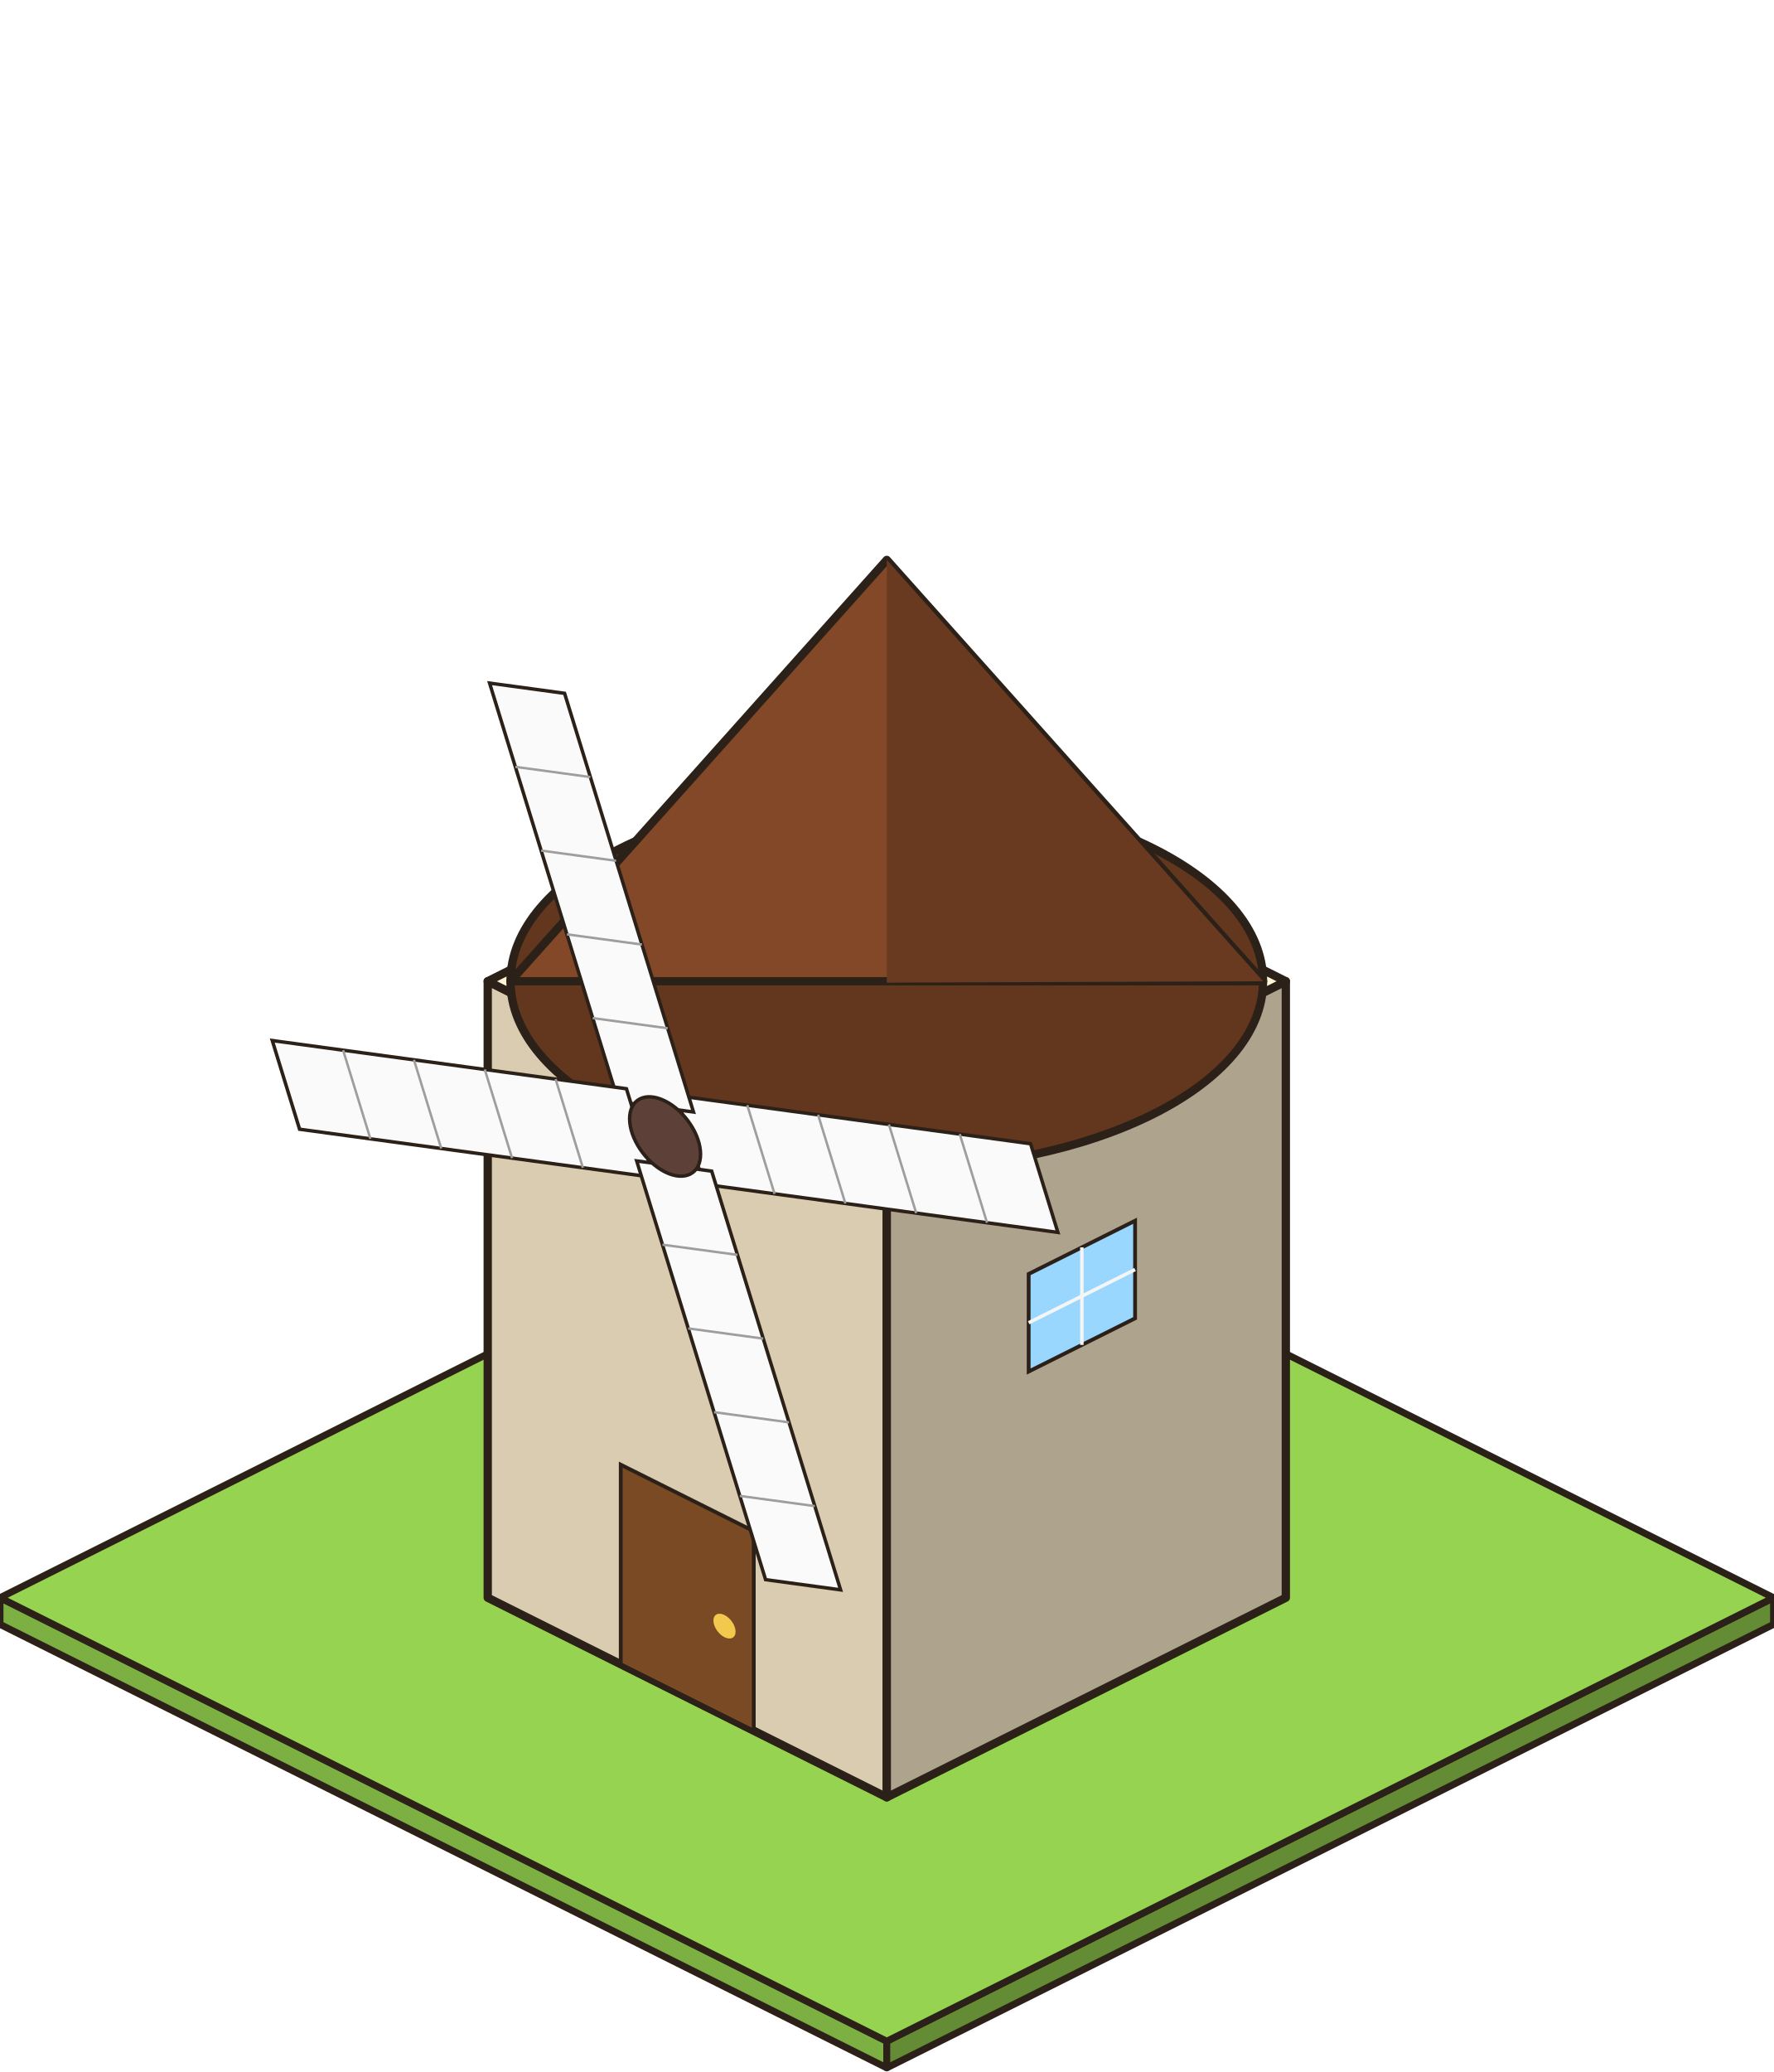
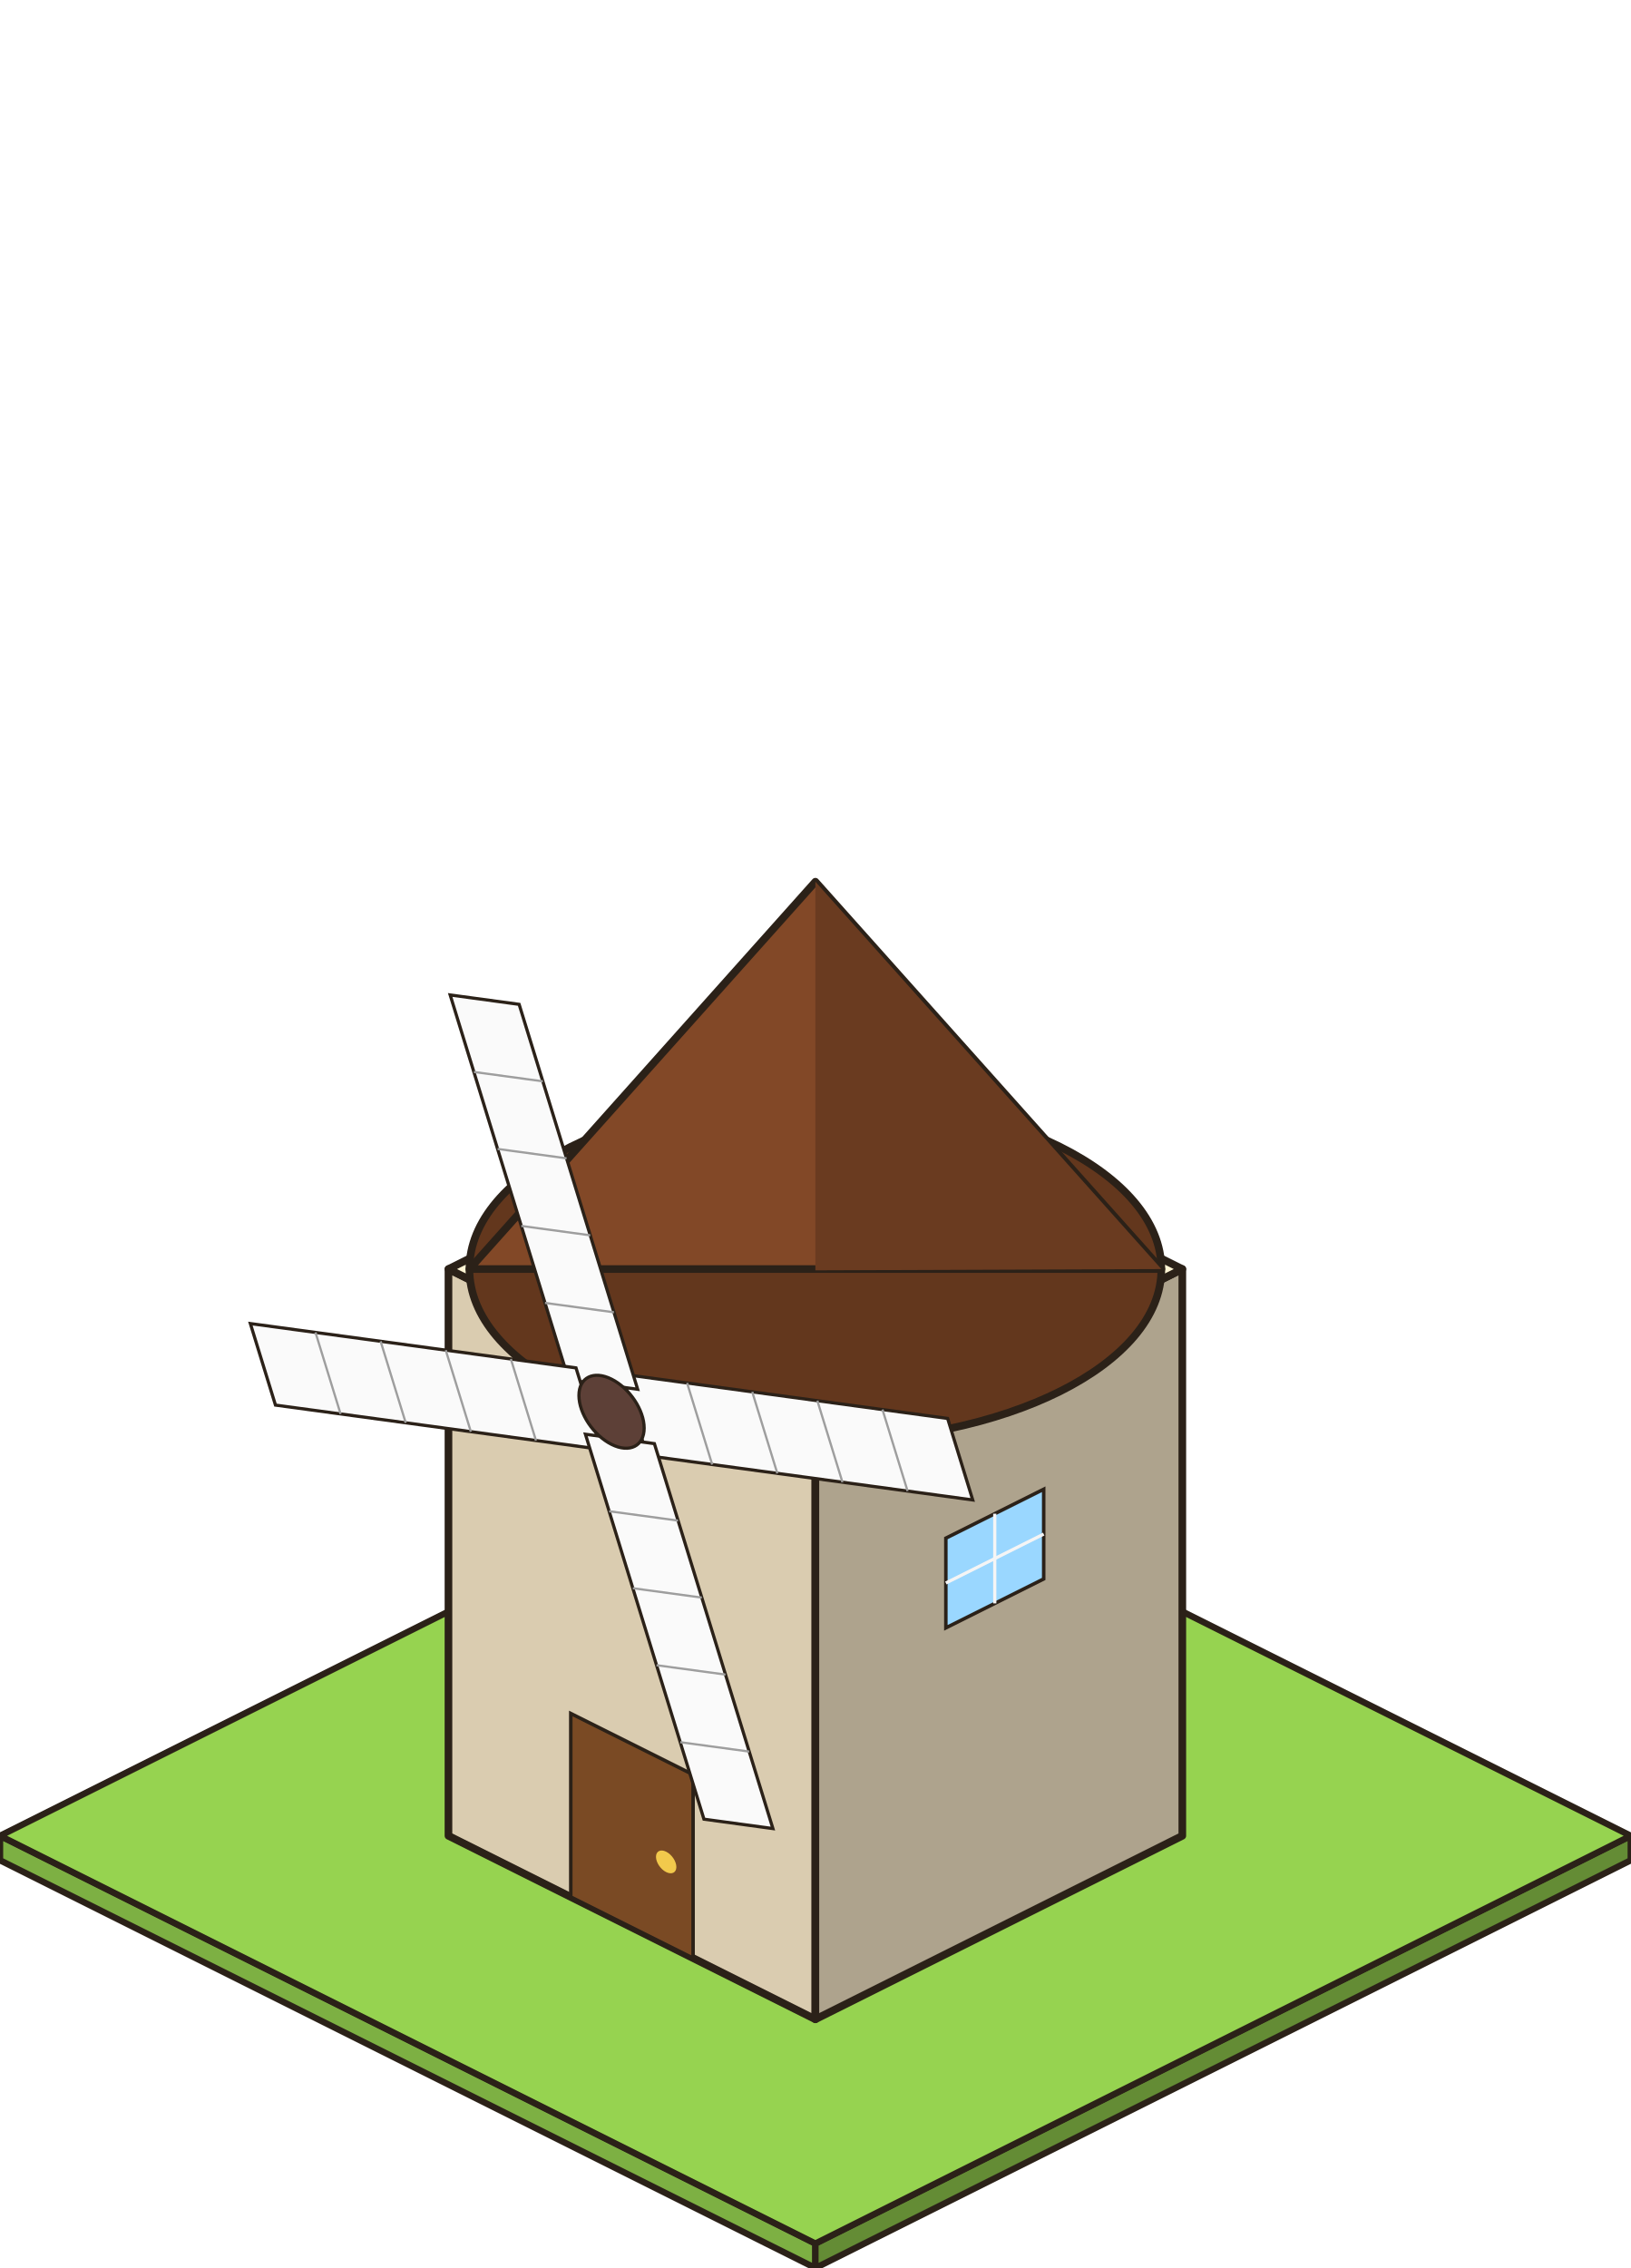
- <svg xmlns="http://www.w3.org/2000/svg" viewBox="0 0 256 299" width="512" height="598">
-   <polygon points="0.00,234.40 128.00,298.40 128.00,294.56 0.00,230.56" fill="#7db043" stroke="#2b2118" stroke-width="1.0" stroke-linejoin="round" />
-   <polygon points="128.00,298.40 256.00,234.40 256.00,230.56 128.00,294.56" fill="#648c35" stroke="#2b2118" stroke-width="1.0" stroke-linejoin="round" />
-   <polygon points="128.00,166.56 256.00,230.56 128.00,294.56 0.00,230.56" fill="#96d350" stroke="#2b2118" stroke-width="1.0" stroke-linejoin="round" />
-   <polygon points="70.40,230.56 128.00,259.36 128.00,170.40 70.40,141.60" fill="#daccb0" stroke="#2b2118" stroke-width="1.2" stroke-linejoin="round" />
-   <polygon points="128.00,259.36 185.60,230.56 185.60,141.60 128.00,170.40" fill="#aea38d" stroke="#2b2118" stroke-width="1.2" stroke-linejoin="round" />
-   <polygon points="128.00,112.80 185.60,141.60 128.00,170.40 70.40,141.60" fill="#fff5d4" stroke="#2b2118" stroke-width="1.2" stroke-linejoin="round" />
-   <g transform="matrix(64.000,32.000,0.000,-64.000,70.40,230.56)">
+ <svg xmlns="http://www.w3.org/2000/svg" viewBox="0 0 256 356" width="512" height="712">
+   <polygon points="0.00,292.00 128.00,356.00 128.00,352.16 0.00,288.16" fill="#7db043" stroke="#2b2118" stroke-width="1" stroke-linejoin="round" />
+   <polygon points="128.00,356.00 256.00,292.00 256.00,288.16 128.00,352.16" fill="#648c35" stroke="#2b2118" stroke-width="1" stroke-linejoin="round" />
+   <polygon points="128.00,224.16 256.00,288.16 128.00,352.16 0.00,288.16" fill="#96d350" stroke="#2b2118" stroke-width="1" stroke-linejoin="round" />
+   <polygon points="70.40,288.16 128.00,316.96 128.00,228.00 70.40,199.20" fill="#daccb0" stroke="#2b2118" stroke-width="1.2" stroke-linejoin="round" />
+   <polygon points="128.00,316.96 185.60,288.16 185.60,199.20 128.00,228.00" fill="#aea38d" stroke="#2b2118" stroke-width="1.2" stroke-linejoin="round" />
+   <polygon points="128.00,170.40 185.60,199.20 128.00,228.00 70.40,199.20" fill="#fff5d4" stroke="#2b2118" stroke-width="1.2" stroke-linejoin="round" />
+   <g transform="matrix(64.000,32.000,0.000,-64.000,70.40,288.16)">
    <rect x="0.3" y="0" width="0.3" height="0.45" fill="#7a4a24" stroke="#2b2118" stroke-width="1.1" vector-effect="non-scaling-stroke" />
    <circle cx="0.534" cy="0.203" r="0.025" fill="#f2c94c" />
  </g>
-   <g transform="matrix(64.000,-32.000,0.000,-64.000,128.00,259.36)">
+   <g transform="matrix(64.000,-32.000,0.000,-64.000,128.00,316.96)">
    <rect x="0.32" y="0.8" width="0.24" height="0.22" fill="#9ad7ff" stroke="#2b2118" stroke-width="1.1" vector-effect="non-scaling-stroke" />
    <line x1="0.44" y1="0.8" x2="0.44" y2="1.02" stroke="#f5f5f5" stroke-width="1" vector-effect="non-scaling-stroke" />
    <line x1="0.32" y1="0.91" x2="0.56" y2="0.91" stroke="#f5f5f5" stroke-width="1" vector-effect="non-scaling-stroke" />
  </g>
-   <ellipse cx="128.00" cy="141.60" rx="54.31" ry="27.15" fill="#63371d" stroke="#2b2118" stroke-width="1.2" />
-   <polygon points="73.69,141.60 182.31,141.60 128.00,80.80" fill="#824827" stroke="#2b2118" stroke-width="1.2" stroke-linejoin="round" />
-   <polygon points="128.00,141.80 182.31,141.60 128.00,80.80" fill="#6a3a20" stroke="none" />
-   <g transform="matrix(64.000,32.000,0.000,-64.000,96.00,164.00)">
+   <ellipse cx="128.00" cy="199.20" rx="54.31" ry="27.15" fill="#63371d" stroke="#2b2118" stroke-width="1.2" />
+   <polygon points="73.69,199.20 182.31,199.20 128.00,138.40" fill="#824827" stroke="#2b2118" stroke-width="1.2" stroke-linejoin="round" />
+   <polygon points="128.00,199.40 182.31,199.20 128.00,138.40" fill="#6a3b20" stroke="none" />
+   <g transform="matrix(64.000,32.000,0.000,-64.000,96.00,221.60)">
    <g transform="rotate(20)">
      <rect x="0.06" y="-0.09" width="0.85" height="0.18" fill="#fafafa" stroke="#2b2118" stroke-width="1" vector-effect="non-scaling-stroke" />
      <line x1="0.23" y1="-0.09" x2="0.23" y2="0.09" stroke="#9e9e9e" stroke-width="0.7" vector-effect="non-scaling-stroke" />
      <line x1="0.40" y1="-0.09" x2="0.40" y2="0.09" stroke="#9e9e9e" stroke-width="0.7" vector-effect="non-scaling-stroke" />
      <line x1="0.57" y1="-0.09" x2="0.57" y2="0.09" stroke="#9e9e9e" stroke-width="0.7" vector-effect="non-scaling-stroke" />
      <line x1="0.74" y1="-0.09" x2="0.74" y2="0.09" stroke="#9e9e9e" stroke-width="0.7" vector-effect="non-scaling-stroke" />
    </g>
    <g transform="rotate(110)">
      <rect x="0.06" y="-0.09" width="0.85" height="0.18" fill="#fafafa" stroke="#2b2118" stroke-width="1" vector-effect="non-scaling-stroke" />
      <line x1="0.23" y1="-0.09" x2="0.23" y2="0.09" stroke="#9e9e9e" stroke-width="0.7" vector-effect="non-scaling-stroke" />
      <line x1="0.40" y1="-0.09" x2="0.40" y2="0.09" stroke="#9e9e9e" stroke-width="0.7" vector-effect="non-scaling-stroke" />
      <line x1="0.57" y1="-0.09" x2="0.57" y2="0.09" stroke="#9e9e9e" stroke-width="0.7" vector-effect="non-scaling-stroke" />
      <line x1="0.74" y1="-0.09" x2="0.74" y2="0.09" stroke="#9e9e9e" stroke-width="0.7" vector-effect="non-scaling-stroke" />
    </g>
    <g transform="rotate(200)">
      <rect x="0.06" y="-0.09" width="0.85" height="0.18" fill="#fafafa" stroke="#2b2118" stroke-width="1" vector-effect="non-scaling-stroke" />
      <line x1="0.23" y1="-0.09" x2="0.23" y2="0.09" stroke="#9e9e9e" stroke-width="0.7" vector-effect="non-scaling-stroke" />
      <line x1="0.40" y1="-0.09" x2="0.40" y2="0.09" stroke="#9e9e9e" stroke-width="0.7" vector-effect="non-scaling-stroke" />
      <line x1="0.57" y1="-0.09" x2="0.57" y2="0.09" stroke="#9e9e9e" stroke-width="0.7" vector-effect="non-scaling-stroke" />
      <line x1="0.74" y1="-0.09" x2="0.74" y2="0.09" stroke="#9e9e9e" stroke-width="0.7" vector-effect="non-scaling-stroke" />
    </g>
    <g transform="rotate(290)">
      <rect x="0.06" y="-0.09" width="0.85" height="0.18" fill="#fafafa" stroke="#2b2118" stroke-width="1" vector-effect="non-scaling-stroke" />
      <line x1="0.23" y1="-0.09" x2="0.23" y2="0.09" stroke="#9e9e9e" stroke-width="0.7" vector-effect="non-scaling-stroke" />
      <line x1="0.40" y1="-0.09" x2="0.40" y2="0.09" stroke="#9e9e9e" stroke-width="0.7" vector-effect="non-scaling-stroke" />
      <line x1="0.57" y1="-0.09" x2="0.57" y2="0.09" stroke="#9e9e9e" stroke-width="0.7" vector-effect="non-scaling-stroke" />
      <line x1="0.74" y1="-0.09" x2="0.74" y2="0.09" stroke="#9e9e9e" stroke-width="0.7" vector-effect="non-scaling-stroke" />
    </g>
    <circle cx="0" cy="0" r="0.08" fill="#5d4037" stroke="#2b2118" stroke-width="1" vector-effect="non-scaling-stroke" />
  </g>
</svg>
